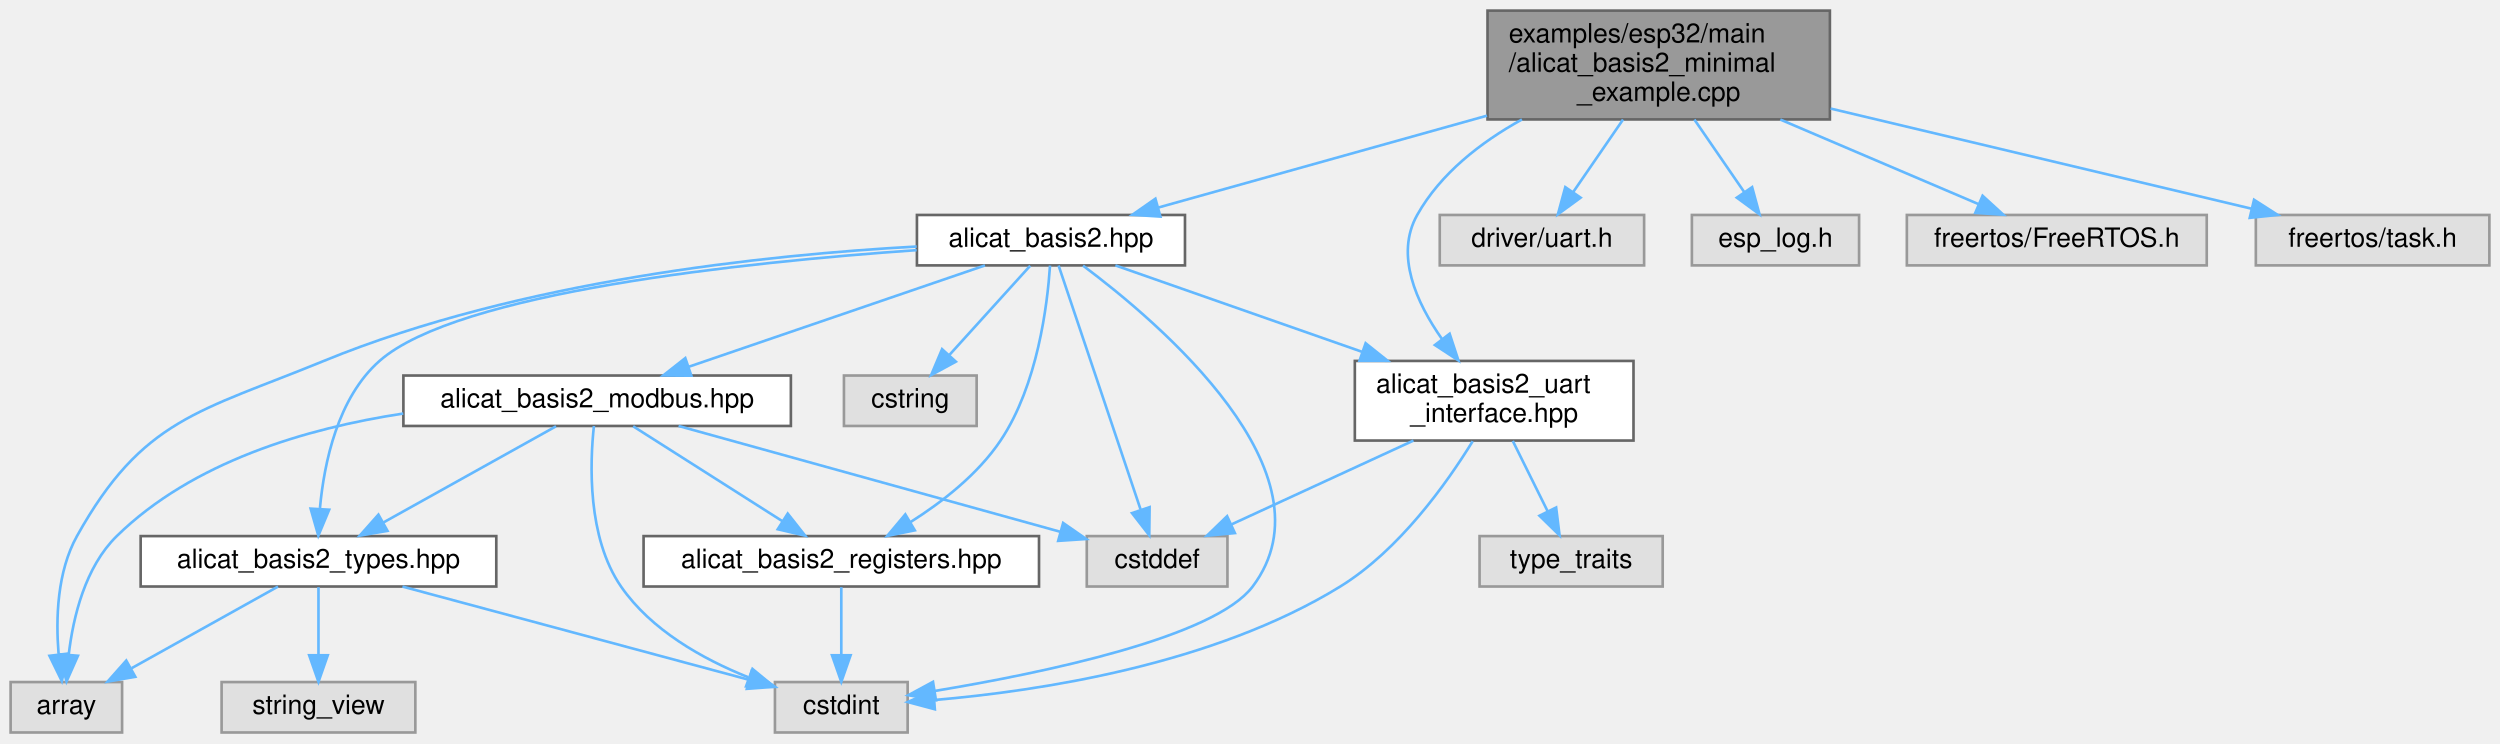
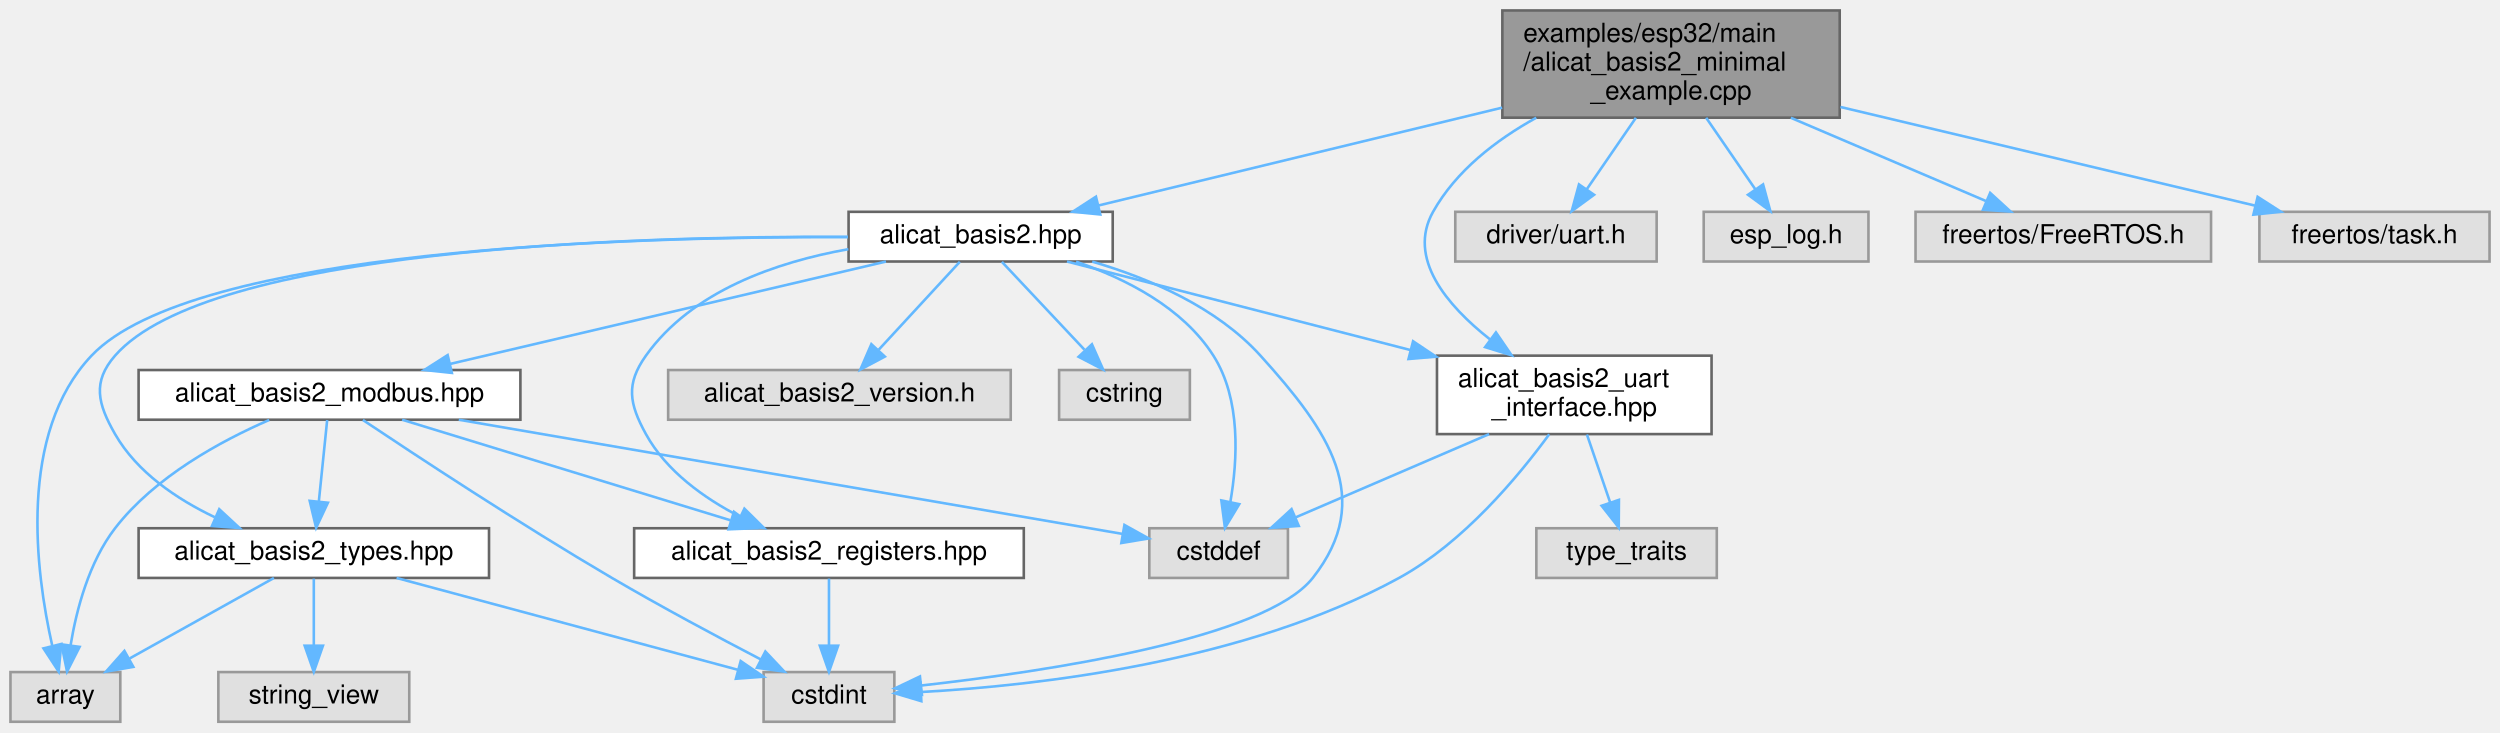
- <svg xmlns="http://www.w3.org/2000/svg" xmlns:xlink="http://www.w3.org/1999/xlink" width="942pt" height="280pt" viewBox="0.00 0.00 942.00 280.00">
+ <svg xmlns="http://www.w3.org/2000/svg" xmlns:xlink="http://www.w3.org/1999/xlink" width="956pt" height="280pt" viewBox="0.00 0.00 956.00 280.00">
  <g id="graph0" class="graph" transform="scale(1 1) rotate(0) translate(4 276)">
    <g id="Node000001" class="node">
      <g id="a_Node000001">
        <a xlink:title=" ">
-           <polygon fill="#999999" stroke="#666666" points="685.5,-272 556.5,-272 556.5,-231 685.5,-231 685.5,-272" />
-           <text text-anchor="start" x="564.5" y="-260" font-family="Helvetica,sans-Serif" font-size="10.00">examples/esp32/main</text>
-           <text text-anchor="start" x="564.5" y="-249" font-family="Helvetica,sans-Serif" font-size="10.00">/alicat_basis2_minimal</text>
-           <text text-anchor="middle" x="621" y="-238" font-family="Helvetica,sans-Serif" font-size="10.00">_example.cpp</text>
+           <polygon fill="#999999" stroke="#666666" points="699.5,-272 570.5,-272 570.5,-231 699.5,-231 699.5,-272" />
+           <text text-anchor="start" x="578.5" y="-260" font-family="Helvetica,sans-Serif" font-size="10.00">examples/esp32/main</text>
+           <text text-anchor="start" x="578.5" y="-249" font-family="Helvetica,sans-Serif" font-size="10.00">/alicat_basis2_minimal</text>
+           <text text-anchor="middle" x="635" y="-238" font-family="Helvetica,sans-Serif" font-size="10.00">_example.cpp</text>
        </a>
      </g>
    </g>
    <g id="Node000002" class="node">
      <g id="a_Node000002">
        <a xlink:href="alicat__basis2_8hpp.html" target="_top" xlink:title="Hardware-agnostic driver for Alicat BASIS-2 mass-flow meters and controllers (B-Series / BC-Series).">
-           <polygon fill="white" stroke="#666666" points="442.5,-195 341.5,-195 341.5,-176 442.5,-176 442.5,-195" />
-           <text text-anchor="middle" x="392" y="-183" font-family="Helvetica,sans-Serif" font-size="10.00">alicat_basis2.hpp</text>
+           <polygon fill="white" stroke="#666666" points="421.5,-195 320.5,-195 320.5,-176 421.5,-176 421.5,-195" />
+           <text text-anchor="middle" x="371" y="-183" font-family="Helvetica,sans-Serif" font-size="10.00">alicat_basis2.hpp</text>
        </a>
      </g>
    </g>
    <g id="edge1_Node000001_Node000002" class="edge">
      <g id="a_edge1_Node000001_Node000002">
        <a xlink:title=" ">
-           <path fill="none" stroke="#63b8ff" d="M556.3,-232.42C516.45,-221.28 466.61,-207.35 432.34,-197.77" />
-           <polygon fill="#63b8ff" stroke="#63b8ff" points="433.24,-194.39 422.67,-195.07 431.36,-201.13 433.24,-194.39" />
+           <path fill="none" stroke="#63b8ff" d="M570.42,-234.84C522.51,-223.23 458.41,-207.69 415.96,-197.4" />
+           <polygon fill="#63b8ff" stroke="#63b8ff" points="416.74,-193.99 406.19,-195.03 415.09,-200.79 416.74,-193.99" />
        </a>
      </g>
    </g>
    <g id="Node000010" class="node">
      <g id="a_Node000010">
        <a xlink:href="alicat__basis2__uart__interface_8hpp.html" target="_top" xlink:title="CRTP serial transport for the Alicat BASIS-2 driver.">
-           <polygon fill="white" stroke="#666666" points="611.5,-140 506.5,-140 506.5,-110 611.5,-110 611.5,-140" />
-           <text text-anchor="start" x="514.5" y="-128" font-family="Helvetica,sans-Serif" font-size="10.00">alicat_basis2_uart</text>
-           <text text-anchor="middle" x="559" y="-117" font-family="Helvetica,sans-Serif" font-size="10.00">_interface.hpp</text>
-         </a>
-       </g>
-     </g>
-     <g id="edge22_Node000001_Node000010" class="edge">
-       <g id="a_edge22_Node000001_Node000010">
-         <a xlink:title=" ">
-           <path fill="none" stroke="#63b8ff" d="M569.46,-230.98C553.98,-222.41 538.79,-210.65 530,-195 521.57,-179.99 529.64,-162.03 539.38,-148.2" />
-           <polygon fill="#63b8ff" stroke="#63b8ff" points="542.22,-150.25 545.53,-140.18 536.67,-145.99 542.22,-150.25" />
-         </a>
-       </g>
-     </g>
-     <g id="Node000013" class="node">
-       <g id="a_Node000013">
-         <a xlink:title=" ">
-           <polygon fill="#e0e0e0" stroke="#999999" points="615.5,-195 538.5,-195 538.5,-176 615.5,-176 615.5,-195" />
-           <text text-anchor="middle" x="577" y="-183" font-family="Helvetica,sans-Serif" font-size="10.00">driver/uart.h</text>
-         </a>
-       </g>
-     </g>
-     <g id="edge23_Node000001_Node000013" class="edge">
-       <g id="a_edge23_Node000001_Node000013">
-         <a xlink:title=" ">
-           <path fill="none" stroke="#63b8ff" d="M607.56,-230.95C601.55,-222.2 594.52,-211.99 588.73,-203.56" />
-           <polygon fill="#63b8ff" stroke="#63b8ff" points="591.57,-201.52 583.02,-195.26 585.8,-205.48 591.57,-201.52" />
+           <polygon fill="white" stroke="#666666" points="650.5,-140 545.5,-140 545.5,-110 650.5,-110 650.5,-140" />
+           <text text-anchor="start" x="553.5" y="-128" font-family="Helvetica,sans-Serif" font-size="10.00">alicat_basis2_uart</text>
+           <text text-anchor="middle" x="598" y="-117" font-family="Helvetica,sans-Serif" font-size="10.00">_interface.hpp</text>
+         </a>
+       </g>
+     </g>
+     <g id="edge23_Node000001_Node000010" class="edge">
+       <g id="a_edge23_Node000001_Node000010">
+         <a xlink:title=" ">
+           <path fill="none" stroke="#63b8ff" d="M583.46,-230.98C567.98,-222.41 552.79,-210.65 544,-195 534.08,-177.33 549.1,-159.37 565.8,-146.2" />
+           <polygon fill="#63b8ff" stroke="#63b8ff" points="568.05,-148.89 574.03,-140.15 563.9,-143.25 568.05,-148.89" />
        </a>
      </g>
    </g>
    <g id="Node000014" class="node">
      <g id="a_Node000014">
        <a xlink:title=" ">
-           <polygon fill="#e0e0e0" stroke="#999999" points="696.5,-195 633.5,-195 633.5,-176 696.5,-176 696.5,-195" />
-           <text text-anchor="middle" x="665" y="-183" font-family="Helvetica,sans-Serif" font-size="10.00">esp_log.h</text>
+           <polygon fill="#e0e0e0" stroke="#999999" points="629.5,-195 552.5,-195 552.5,-176 629.5,-176 629.5,-195" />
+           <text text-anchor="middle" x="591" y="-183" font-family="Helvetica,sans-Serif" font-size="10.00">driver/uart.h</text>
        </a>
      </g>
    </g>
    <g id="edge24_Node000001_Node000014" class="edge">
      <g id="a_edge24_Node000001_Node000014">
        <a xlink:title=" ">
-           <path fill="none" stroke="#63b8ff" d="M634.44,-230.95C640.45,-222.2 647.48,-211.99 653.27,-203.56" />
-           <polygon fill="#63b8ff" stroke="#63b8ff" points="656.2,-205.48 658.98,-195.26 650.43,-201.52 656.2,-205.48" />
+           <path fill="none" stroke="#63b8ff" d="M621.56,-230.95C615.55,-222.2 608.52,-211.99 602.73,-203.56" />
+           <polygon fill="#63b8ff" stroke="#63b8ff" points="605.57,-201.52 597.02,-195.26 599.8,-205.48 605.57,-201.52" />
        </a>
      </g>
    </g>
    <g id="Node000015" class="node">
      <g id="a_Node000015">
        <a xlink:title=" ">
-           <polygon fill="#e0e0e0" stroke="#999999" points="827.5,-195 714.5,-195 714.5,-176 827.5,-176 827.5,-195" />
-           <text text-anchor="middle" x="771" y="-183" font-family="Helvetica,sans-Serif" font-size="10.00">freertos/FreeRTOS.h</text>
+           <polygon fill="#e0e0e0" stroke="#999999" points="710.5,-195 647.5,-195 647.5,-176 710.5,-176 710.5,-195" />
+           <text text-anchor="middle" x="679" y="-183" font-family="Helvetica,sans-Serif" font-size="10.00">esp_log.h</text>
        </a>
      </g>
    </g>
    <g id="edge25_Node000001_Node000015" class="edge">
      <g id="a_edge25_Node000001_Node000015">
        <a xlink:title=" ">
-           <path fill="none" stroke="#63b8ff" d="M666.82,-230.95C691.07,-220.6 720.13,-208.2 741.4,-199.13" />
-           <polygon fill="#63b8ff" stroke="#63b8ff" points="743.04,-202.24 750.86,-195.09 740.29,-195.8 743.04,-202.24" />
+           <path fill="none" stroke="#63b8ff" d="M648.44,-230.95C654.45,-222.2 661.48,-211.99 667.27,-203.56" />
+           <polygon fill="#63b8ff" stroke="#63b8ff" points="670.2,-205.48 672.98,-195.26 664.43,-201.52 670.2,-205.48" />
        </a>
      </g>
    </g>
    <g id="Node000016" class="node">
      <g id="a_Node000016">
        <a xlink:title=" ">
-           <polygon fill="#e0e0e0" stroke="#999999" points="934,-195 846,-195 846,-176 934,-176 934,-195" />
-           <text text-anchor="middle" x="890" y="-183" font-family="Helvetica,sans-Serif" font-size="10.00">freertos/task.h</text>
+           <polygon fill="#e0e0e0" stroke="#999999" points="841.5,-195 728.5,-195 728.5,-176 841.5,-176 841.5,-195" />
+           <text text-anchor="middle" x="785" y="-183" font-family="Helvetica,sans-Serif" font-size="10.00">freertos/FreeRTOS.h</text>
        </a>
      </g>
    </g>
    <g id="edge26_Node000001_Node000016" class="edge">
      <g id="a_edge26_Node000001_Node000016">
        <a xlink:title=" ">
-           <path fill="none" stroke="#63b8ff" d="M685.77,-235.09C734.81,-223.42 800.94,-207.69 844.49,-197.33" />
-           <polygon fill="#63b8ff" stroke="#63b8ff" points="845.32,-200.73 854.24,-195.01 843.7,-193.92 845.32,-200.73" />
+           <path fill="none" stroke="#63b8ff" d="M680.82,-230.95C705.07,-220.6 734.13,-208.2 755.4,-199.13" />
+           <polygon fill="#63b8ff" stroke="#63b8ff" points="757.04,-202.24 764.86,-195.09 754.29,-195.8 757.04,-202.24" />
+         </a>
+       </g>
+     </g>
+     <g id="Node000017" class="node">
+       <g id="a_Node000017">
+         <a xlink:title=" ">
+           <polygon fill="#e0e0e0" stroke="#999999" points="948,-195 860,-195 860,-176 948,-176 948,-195" />
+           <text text-anchor="middle" x="904" y="-183" font-family="Helvetica,sans-Serif" font-size="10.00">freertos/task.h</text>
+         </a>
+       </g>
+     </g>
+     <g id="edge27_Node000001_Node000017" class="edge">
+       <g id="a_edge27_Node000001_Node000017">
+         <a xlink:title=" ">
+           <path fill="none" stroke="#63b8ff" d="M699.77,-235.09C748.81,-223.42 814.94,-207.69 858.49,-197.33" />
+           <polygon fill="#63b8ff" stroke="#63b8ff" points="859.32,-200.73 868.24,-195.01 857.7,-193.92 859.32,-200.73" />
        </a>
      </g>
    </g>
    <g id="Node000003" class="node">
      <g id="a_Node000003">
        <a xlink:href="alicat__basis2__modbus_8hpp.html" target="_top" xlink:title="Modbus-RTU framing and CRC-16 helpers used by the BASIS-2 driver.">
-           <polygon fill="white" stroke="#666666" points="294,-134.5 148,-134.5 148,-115.5 294,-115.5 294,-134.5" />
-           <text text-anchor="middle" x="221" y="-122.5" font-family="Helvetica,sans-Serif" font-size="10.00">alicat_basis2_modbus.hpp</text>
+           <polygon fill="white" stroke="#666666" points="195,-134.5 49,-134.5 49,-115.5 195,-115.5 195,-134.5" />
+           <text text-anchor="middle" x="122" y="-122.5" font-family="Helvetica,sans-Serif" font-size="10.00">alicat_basis2_modbus.hpp</text>
        </a>
      </g>
    </g>
    <g id="edge2_Node000002_Node000003" class="edge">
      <g id="a_edge2_Node000002_Node000003">
        <a xlink:title=" ">
-           <path fill="none" stroke="#63b8ff" d="M367.14,-175.99C337.75,-165.94 288.69,-149.16 255.61,-137.84" />
-           <polygon fill="#63b8ff" stroke="#63b8ff" points="256.49,-134.44 245.89,-134.52 254.22,-141.07 256.49,-134.44" />
+           <path fill="none" stroke="#63b8ff" d="M334.79,-175.99C290.72,-165.64 216.23,-148.14 168.1,-136.83" />
+           <polygon fill="#63b8ff" stroke="#63b8ff" points="168.79,-133.4 158.25,-134.52 167.18,-140.21 168.79,-133.4" />
        </a>
      </g>
    </g>
    <g id="Node000004" class="node">
      <g id="a_Node000004">
        <a xlink:title=" ">
          <polygon fill="#e0e0e0" stroke="#999999" points="42,-19 0,-19 0,0 42,0 42,-19" />
          <text text-anchor="middle" x="21" y="-7" font-family="Helvetica,sans-Serif" font-size="10.00">array</text>
        </a>
      </g>
    </g>
-     <g id="edge18_Node000002_Node000004" class="edge">
-       <g id="a_edge18_Node000002_Node000004">
-         <a xlink:title=" ">
-           <path fill="none" stroke="#63b8ff" d="M341.41,-183.11C284.97,-180.02 191.91,-170.3 118,-140 71.1,-120.77 49.67,-118.28 25,-74 17.52,-60.57 16.99,-42.96 18.07,-29.7" />
-           <polygon fill="#63b8ff" stroke="#63b8ff" points="21.59,-29.72 19.29,-19.37 14.64,-28.89 21.59,-29.72" />
+     <g id="edge19_Node000002_Node000004" class="edge">
+       <g id="a_edge19_Node000002_Node000004">
+         <a xlink:title=" ">
+           <path fill="none" stroke="#63b8ff" d="M320.27,-185.34C235.26,-185.58 69.56,-180.66 31,-140 2.77,-110.23 9.61,-57.37 15.94,-29.27" />
+           <polygon fill="#63b8ff" stroke="#63b8ff" points="19.43,-29.74 18.43,-19.19 12.63,-28.06 19.43,-29.74" />
        </a>
      </g>
    </g>
    <g id="Node000005" class="node">
      <g id="a_Node000005">
        <a xlink:title=" ">
          <polygon fill="#e0e0e0" stroke="#999999" points="338,-19 288,-19 288,0 338,0 338,-19" />
          <text text-anchor="middle" x="313" y="-7" font-family="Helvetica,sans-Serif" font-size="10.00">cstdint</text>
        </a>
      </g>
    </g>
-     <g id="edge19_Node000002_Node000005" class="edge">
-       <g id="a_edge19_Node000002_Node000005">
-         <a xlink:title=" ">
-           <path fill="none" stroke="#63b8ff" d="M404.09,-175.9C432.74,-154.49 500,-97.48 468,-55 453.6,-35.88 389.27,-22.45 348.15,-15.64" />
-           <polygon fill="#63b8ff" stroke="#63b8ff" points="348.66,-12.17 338.24,-14.05 347.56,-19.09 348.66,-12.17" />
+     <g id="edge20_Node000002_Node000005" class="edge">
+       <g id="a_edge20_Node000002_Node000005">
+         <a xlink:title=" ">
+           <path fill="none" stroke="#63b8ff" d="M413.66,-175.96C435.63,-169.52 461.26,-158.5 478,-140 504.04,-111.22 522.02,-85.48 498,-55 479.71,-31.79 396.66,-19.29 348.28,-13.86" />
+           <polygon fill="#63b8ff" stroke="#63b8ff" points="348.54,-10.37 338.23,-12.78 347.79,-17.33 348.54,-10.37" />
        </a>
      </g>
    </g>
    <g id="Node000006" class="node">
      <g id="a_Node000006">
        <a xlink:title=" ">
-           <polygon fill="#e0e0e0" stroke="#999999" points="458.5,-74 405.5,-74 405.5,-55 458.5,-55 458.5,-74" />
-           <text text-anchor="middle" x="432" y="-62" font-family="Helvetica,sans-Serif" font-size="10.00">cstddef</text>
-         </a>
-       </g>
-     </g>
-     <g id="edge20_Node000002_Node000006" class="edge">
-       <g id="a_edge20_Node000002_Node000006">
-         <a xlink:title=" ">
-           <path fill="none" stroke="#63b8ff" d="M394.88,-175.94C401.3,-156.82 416.95,-110.27 425.74,-84.12" />
-           <polygon fill="#63b8ff" stroke="#63b8ff" points="429.17,-84.9 429.04,-74.3 422.54,-82.67 429.17,-84.9" />
+           <polygon fill="#e0e0e0" stroke="#999999" points="488.5,-74 435.5,-74 435.5,-55 488.5,-55 488.5,-74" />
+           <text text-anchor="middle" x="462" y="-62" font-family="Helvetica,sans-Serif" font-size="10.00">cstddef</text>
+         </a>
+       </g>
+     </g>
+     <g id="edge21_Node000002_Node000006" class="edge">
+       <g id="a_edge21_Node000002_Node000006">
+         <a xlink:title=" ">
+           <path fill="none" stroke="#63b8ff" d="M407.5,-175.93C426.57,-169.43 448.31,-158.36 460,-140 470.62,-123.33 469.27,-100.03 466.47,-83.95" />
+           <polygon fill="#63b8ff" stroke="#63b8ff" points="469.89,-83.21 464.42,-74.13 463.04,-84.64 469.89,-83.21" />
        </a>
      </g>
    </g>
    <g id="Node000007" class="node">
      <g id="a_Node000007">
        <a xlink:href="alicat__basis2__registers_8hpp.html" target="_top" xlink:title="Modbus-RTU holding-register addresses for Alicat BASIS-2.">
          <polygon fill="white" stroke="#666666" points="387.5,-74 238.5,-74 238.5,-55 387.5,-55 387.5,-74" />
          <text text-anchor="middle" x="313" y="-62" font-family="Helvetica,sans-Serif" font-size="10.00">alicat_basis2_registers.hpp</text>
        </a>
      </g>
    </g>
    <g id="edge12_Node000002_Node000007" class="edge">
      <g id="a_edge12_Node000002_Node000007">
        <a xlink:title=" ">
-           <path fill="none" stroke="#63b8ff" d="M391.65,-175.93C390.68,-161.25 386.99,-130.84 373,-110 364.48,-97.3 351.07,-86.86 339.09,-79.29" />
-           <polygon fill="#63b8ff" stroke="#63b8ff" points="340.7,-76.17 330.31,-74.07 337.12,-82.19 340.7,-76.17" />
+           <path fill="none" stroke="#63b8ff" d="M320.41,-180.72C292.7,-175.75 260.52,-164.64 243,-140 235.27,-129.13 236.58,-121.69 243,-110 250.77,-95.85 265.17,-85.56 278.89,-78.46" />
+           <polygon fill="#63b8ff" stroke="#63b8ff" points="280.66,-81.49 288.19,-74.05 277.66,-75.17 280.66,-81.49" />
        </a>
      </g>
    </g>
    <g id="Node000008" class="node">
      <g id="a_Node000008">
        <a xlink:href="alicat__basis2__types_8hpp.html" target="_top" xlink:title="Public type definitions for the Alicat BASIS-2 driver.">
          <polygon fill="white" stroke="#666666" points="183,-74 49,-74 49,-55 183,-55 183,-74" />
          <text text-anchor="middle" x="116" y="-62" font-family="Helvetica,sans-Serif" font-size="10.00">alicat_basis2_types.hpp</text>
        </a>
      </g>
    </g>
    <g id="edge13_Node000002_Node000008" class="edge">
      <g id="a_edge13_Node000002_Node000008">
        <a xlink:title=" ">
-           <path fill="none" stroke="#63b8ff" d="M341.39,-181.75C276.36,-177.19 168.35,-165.89 139,-140 123.24,-126.11 118.14,-101.68 116.56,-84.6" />
-           <polygon fill="#63b8ff" stroke="#63b8ff" points="120.03,-83.94 115.95,-74.16 113.04,-84.35 120.03,-83.94" />
+           <path fill="none" stroke="#63b8ff" d="M320.27,-185.44C236.71,-185.77 75.78,-180.92 40,-140 31.22,-129.96 33.37,-121.57 40,-110 48.36,-95.42 63.55,-85.16 78.17,-78.19" />
+           <polygon fill="#63b8ff" stroke="#63b8ff" points="79.84,-81.28 87.61,-74.08 77.05,-74.86 79.84,-81.28" />
        </a>
      </g>
    </g>
    <g id="edge14_Node000002_Node000010" class="edge">
      <g id="a_edge14_Node000002_Node000010">
        <a xlink:title=" ">
-           <path fill="none" stroke="#63b8ff" d="M416.28,-175.99C440.53,-167.5 478.49,-154.2 509.17,-143.45" />
-           <polygon fill="#63b8ff" stroke="#63b8ff" points="510.57,-146.67 518.85,-140.06 508.26,-140.07 510.57,-146.67" />
+           <path fill="none" stroke="#63b8ff" d="M404.01,-175.99C438.35,-167.14 492.93,-153.08 535.47,-142.11" />
+           <polygon fill="#63b8ff" stroke="#63b8ff" points="536.36,-145.5 545.17,-139.61 534.62,-138.72 536.36,-145.5" />
        </a>
      </g>
    </g>
    <g id="Node000012" class="node">
      <g id="a_Node000012">
        <a xlink:title=" ">
-           <polygon fill="#e0e0e0" stroke="#999999" points="364,-134.5 314,-134.5 314,-115.5 364,-115.5 364,-134.5" />
-           <text text-anchor="middle" x="339" y="-122.5" font-family="Helvetica,sans-Serif" font-size="10.00">cstring</text>
-         </a>
-       </g>
-     </g>
-     <g id="edge21_Node000002_Node000012" class="edge">
-       <g id="a_edge21_Node000002_Node000012">
-         <a xlink:title=" ">
-           <path fill="none" stroke="#63b8ff" d="M384.18,-175.87C376.19,-167.05 363.61,-153.16 353.74,-142.27" />
-           <polygon fill="#63b8ff" stroke="#63b8ff" points="356.16,-139.73 346.85,-134.67 350.97,-144.43 356.16,-139.73" />
+           <polygon fill="#e0e0e0" stroke="#999999" points="382.5,-134.5 251.5,-134.5 251.5,-115.5 382.5,-115.5 382.5,-134.5" />
+           <text text-anchor="middle" x="317" y="-122.5" font-family="Helvetica,sans-Serif" font-size="10.00">alicat_basis2_version.h</text>
+         </a>
+       </g>
+     </g>
+     <g id="edge18_Node000002_Node000012" class="edge">
+       <g id="a_edge18_Node000002_Node000012">
+         <a xlink:title=" ">
+           <path fill="none" stroke="#63b8ff" d="M363.03,-175.87C354.9,-167.05 342.07,-153.16 332.02,-142.27" />
+           <polygon fill="#63b8ff" stroke="#63b8ff" points="334.36,-139.64 325,-134.67 329.21,-144.39 334.36,-139.64" />
+         </a>
+       </g>
+     </g>
+     <g id="Node000013" class="node">
+       <g id="a_Node000013">
+         <a xlink:title=" ">
+           <polygon fill="#e0e0e0" stroke="#999999" points="451,-134.5 401,-134.5 401,-115.5 451,-115.5 451,-134.5" />
+           <text text-anchor="middle" x="426" y="-122.5" font-family="Helvetica,sans-Serif" font-size="10.00">cstring</text>
+         </a>
+       </g>
+     </g>
+     <g id="edge22_Node000002_Node000013" class="edge">
+       <g id="a_edge22_Node000002_Node000013">
+         <a xlink:title=" ">
+           <path fill="none" stroke="#63b8ff" d="M379.12,-175.87C387.4,-167.05 400.47,-153.16 410.7,-142.27" />
+           <polygon fill="#63b8ff" stroke="#63b8ff" points="413.55,-144.35 417.85,-134.67 408.45,-139.56 413.55,-144.35" />
        </a>
      </g>
    </g>
    <g id="edge3_Node000003_Node000004" class="edge">
      <g id="a_edge3_Node000003_Node000004">
        <a xlink:title=" ">
-           <path fill="none" stroke="#63b8ff" d="M147.95,-120.18C111.21,-114.59 68.54,-101.94 40,-74 28.06,-62.31 23.55,-43.46 21.89,-29.32" />
-           <polygon fill="#63b8ff" stroke="#63b8ff" points="25.37,-28.91 21.07,-19.23 18.39,-29.48 25.37,-28.91" />
+           <path fill="none" stroke="#63b8ff" d="M98.95,-115.41C80.46,-107.38 55.17,-93.67 40,-74 30.01,-61.04 25.25,-42.89 23,-29.31" />
+           <polygon fill="#63b8ff" stroke="#63b8ff" points="26.44,-28.64 21.64,-19.19 19.51,-29.57 26.44,-28.64" />
        </a>
      </g>
    </g>
    <g id="edge4_Node000003_Node000005" class="edge">
      <g id="a_edge4_Node000003_Node000005">
        <a xlink:title=" ">
-           <path fill="none" stroke="#63b8ff" d="M219.79,-115.49C218.27,-101.54 217.24,-73.49 230,-55 241.34,-38.58 260.73,-27.7 277.92,-20.81" />
-           <polygon fill="#63b8ff" stroke="#63b8ff" points="279.53,-23.95 287.71,-17.21 277.11,-17.38 279.53,-23.95" />
+           <path fill="none" stroke="#63b8ff" d="M134.77,-115.39C154.78,-102.01 194.88,-75.6 230,-55 248.75,-44.01 270.4,-32.43 286.89,-23.85" />
+           <polygon fill="#63b8ff" stroke="#63b8ff" points="288.67,-26.87 295.94,-19.16 285.45,-20.65 288.67,-26.87" />
        </a>
      </g>
    </g>
    <g id="edge5_Node000003_Node000006" class="edge">
      <g id="a_edge5_Node000003_Node000006">
        <a xlink:title=" ">
-           <path fill="none" stroke="#63b8ff" d="M251.68,-115.49C289.82,-104.92 354.85,-86.89 395.51,-75.62" />
-           <polygon fill="#63b8ff" stroke="#63b8ff" points="396.59,-78.95 405.29,-72.9 394.72,-72.2 396.59,-78.95" />
+           <path fill="none" stroke="#63b8ff" d="M171.44,-115.49C240.38,-103.63 363.84,-82.39 425.24,-71.83" />
+           <polygon fill="#63b8ff" stroke="#63b8ff" points="425.98,-75.25 435.25,-70.1 424.8,-68.35 425.98,-75.25" />
        </a>
      </g>
    </g>
    <g id="edge6_Node000003_Node000007" class="edge">
      <g id="a_edge6_Node000003_Node000007">
        <a xlink:title=" ">
-           <path fill="none" stroke="#63b8ff" d="M234.57,-115.37C249.39,-105.95 273.33,-90.73 290.86,-79.58" />
-           <polygon fill="#63b8ff" stroke="#63b8ff" points="292.81,-82.49 299.37,-74.17 289.05,-76.58 292.81,-82.49" />
+           <path fill="none" stroke="#63b8ff" d="M149.77,-115.49C182.87,-105.36 238.34,-88.37 275.29,-77.05" />
+           <polygon fill="#63b8ff" stroke="#63b8ff" points="276.66,-80.29 285.19,-74.02 274.61,-73.6 276.66,-80.29" />
        </a>
      </g>
    </g>
    <g id="edge8_Node000003_Node000008" class="edge">
      <g id="a_edge8_Node000003_Node000008">
        <a xlink:title=" ">
-           <path fill="none" stroke="#63b8ff" d="M205.51,-115.37C188.37,-105.82 160.53,-90.31 140.44,-79.12" />
-           <polygon fill="#63b8ff" stroke="#63b8ff" points="142,-75.98 131.56,-74.17 138.59,-82.09 142,-75.98" />
+           <path fill="none" stroke="#63b8ff" d="M121.11,-115.37C120.28,-107.25 119.01,-94.81 117.94,-84.39" />
+           <polygon fill="#63b8ff" stroke="#63b8ff" points="121.39,-83.76 116.89,-74.17 114.43,-84.47 121.39,-83.76" />
        </a>
      </g>
    </g>
    <g id="edge7_Node000007_Node000005" class="edge">
      <g id="a_edge7_Node000007_Node000005">
        <a xlink:title=" ">
          <path fill="none" stroke="#63b8ff" d="M313,-54.75C313,-47.8 313,-37.85 313,-29.13" />
          <polygon fill="#63b8ff" stroke="#63b8ff" points="316.5,-29.09 313,-19.09 309.5,-29.09 316.5,-29.09" />
        </a>
      </g>
    </g>
    <g id="edge9_Node000008_Node000004" class="edge">
      <g id="a_edge9_Node000008_Node000004">
        <a xlink:title=" ">
          <path fill="none" stroke="#63b8ff" d="M100.74,-54.98C85.87,-46.69 63.02,-33.94 45.58,-24.22" />
          <polygon fill="#63b8ff" stroke="#63b8ff" points="46.98,-20.99 36.54,-19.17 43.57,-27.1 46.98,-20.99" />
        </a>
      </g>
    </g>
    <g id="edge10_Node000008_Node000005" class="edge">
      <g id="a_edge10_Node000008_Node000005">
        <a xlink:title=" ">
          <path fill="none" stroke="#63b8ff" d="M147.65,-54.98C183.34,-45.38 241.2,-29.82 278.16,-19.87" />
          <polygon fill="#63b8ff" stroke="#63b8ff" points="279.24,-23.21 287.99,-17.23 277.42,-16.45 279.24,-23.21" />
        </a>
      </g>
    </g>
    <g id="Node000009" class="node">
      <g id="a_Node000009">
        <a xlink:title=" ">
          <polygon fill="#e0e0e0" stroke="#999999" points="152.5,-19 79.5,-19 79.5,0 152.5,0 152.5,-19" />
          <text text-anchor="middle" x="116" y="-7" font-family="Helvetica,sans-Serif" font-size="10.00">string_view</text>
        </a>
      </g>
    </g>
    <g id="edge11_Node000008_Node000009" class="edge">
      <g id="a_edge11_Node000008_Node000009">
        <a xlink:title=" ">
          <path fill="none" stroke="#63b8ff" d="M116,-54.75C116,-47.8 116,-37.85 116,-29.13" />
          <polygon fill="#63b8ff" stroke="#63b8ff" points="119.5,-29.09 116,-19.09 112.5,-29.09 119.5,-29.09" />
        </a>
      </g>
    </g>
    <g id="edge15_Node000010_Node000005" class="edge">
      <g id="a_edge15_Node000010_Node000005">
        <a xlink:title=" ">
-           <path fill="none" stroke="#63b8ff" d="M550.91,-109.75C541.15,-93.89 523.25,-68.71 501,-55 453.29,-25.61 387.78,-15.63 348.03,-12.24" />
-           <polygon fill="#63b8ff" stroke="#63b8ff" points="348.25,-8.75 338.02,-11.48 347.72,-15.73 348.25,-8.75" />
+           <path fill="none" stroke="#63b8ff" d="M588.42,-109.92C576.77,-93.97 555.61,-68.47 531,-55 472.34,-22.9 393.32,-13.86 348.31,-11.38" />
+           <polygon fill="#63b8ff" stroke="#63b8ff" points="348.32,-7.87 338.16,-10.9 347.99,-14.87 348.32,-7.87" />
        </a>
      </g>
    </g>
    <g id="edge16_Node000010_Node000006" class="edge">
      <g id="a_edge16_Node000010_Node000006">
        <a xlink:title=" ">
-           <path fill="none" stroke="#63b8ff" d="M528.58,-109.99C507.77,-100.4 480.38,-87.79 460.09,-78.44" />
-           <polygon fill="#63b8ff" stroke="#63b8ff" points="461.3,-75.14 450.76,-74.14 458.37,-81.5 461.3,-75.14" />
+           <path fill="none" stroke="#63b8ff" d="M565.42,-109.99C542.94,-100.31 513.28,-87.56 491.49,-78.18" />
+           <polygon fill="#63b8ff" stroke="#63b8ff" points="492.65,-74.88 482.08,-74.14 489.89,-81.31 492.65,-74.88" />
        </a>
      </g>
    </g>
    <g id="Node000011" class="node">
      <g id="a_Node000011">
        <a xlink:title=" ">
-           <polygon fill="#e0e0e0" stroke="#999999" points="622.5,-74 553.5,-74 553.5,-55 622.5,-55 622.5,-74" />
-           <text text-anchor="middle" x="588" y="-62" font-family="Helvetica,sans-Serif" font-size="10.00">type_traits</text>
+           <polygon fill="#e0e0e0" stroke="#999999" points="652.5,-74 583.5,-74 583.5,-55 652.5,-55 652.5,-74" />
+           <text text-anchor="middle" x="618" y="-62" font-family="Helvetica,sans-Serif" font-size="10.00">type_traits</text>
        </a>
      </g>
    </g>
    <g id="edge17_Node000010_Node000011" class="edge">
      <g id="a_edge17_Node000010_Node000011">
        <a xlink:title=" ">
-           <path fill="none" stroke="#63b8ff" d="M566.02,-109.84C569.97,-101.87 574.94,-91.84 579.16,-83.33" />
-           <polygon fill="#63b8ff" stroke="#63b8ff" points="582.35,-84.78 583.65,-74.27 576.08,-81.67 582.35,-84.78" />
+           <path fill="none" stroke="#63b8ff" d="M602.84,-109.84C605.51,-102.04 608.85,-92.27 611.71,-83.89" />
+           <polygon fill="#63b8ff" stroke="#63b8ff" points="615.08,-84.86 615,-74.27 608.46,-82.6 615.08,-84.86" />
        </a>
      </g>
    </g>
  </g>
</svg>
